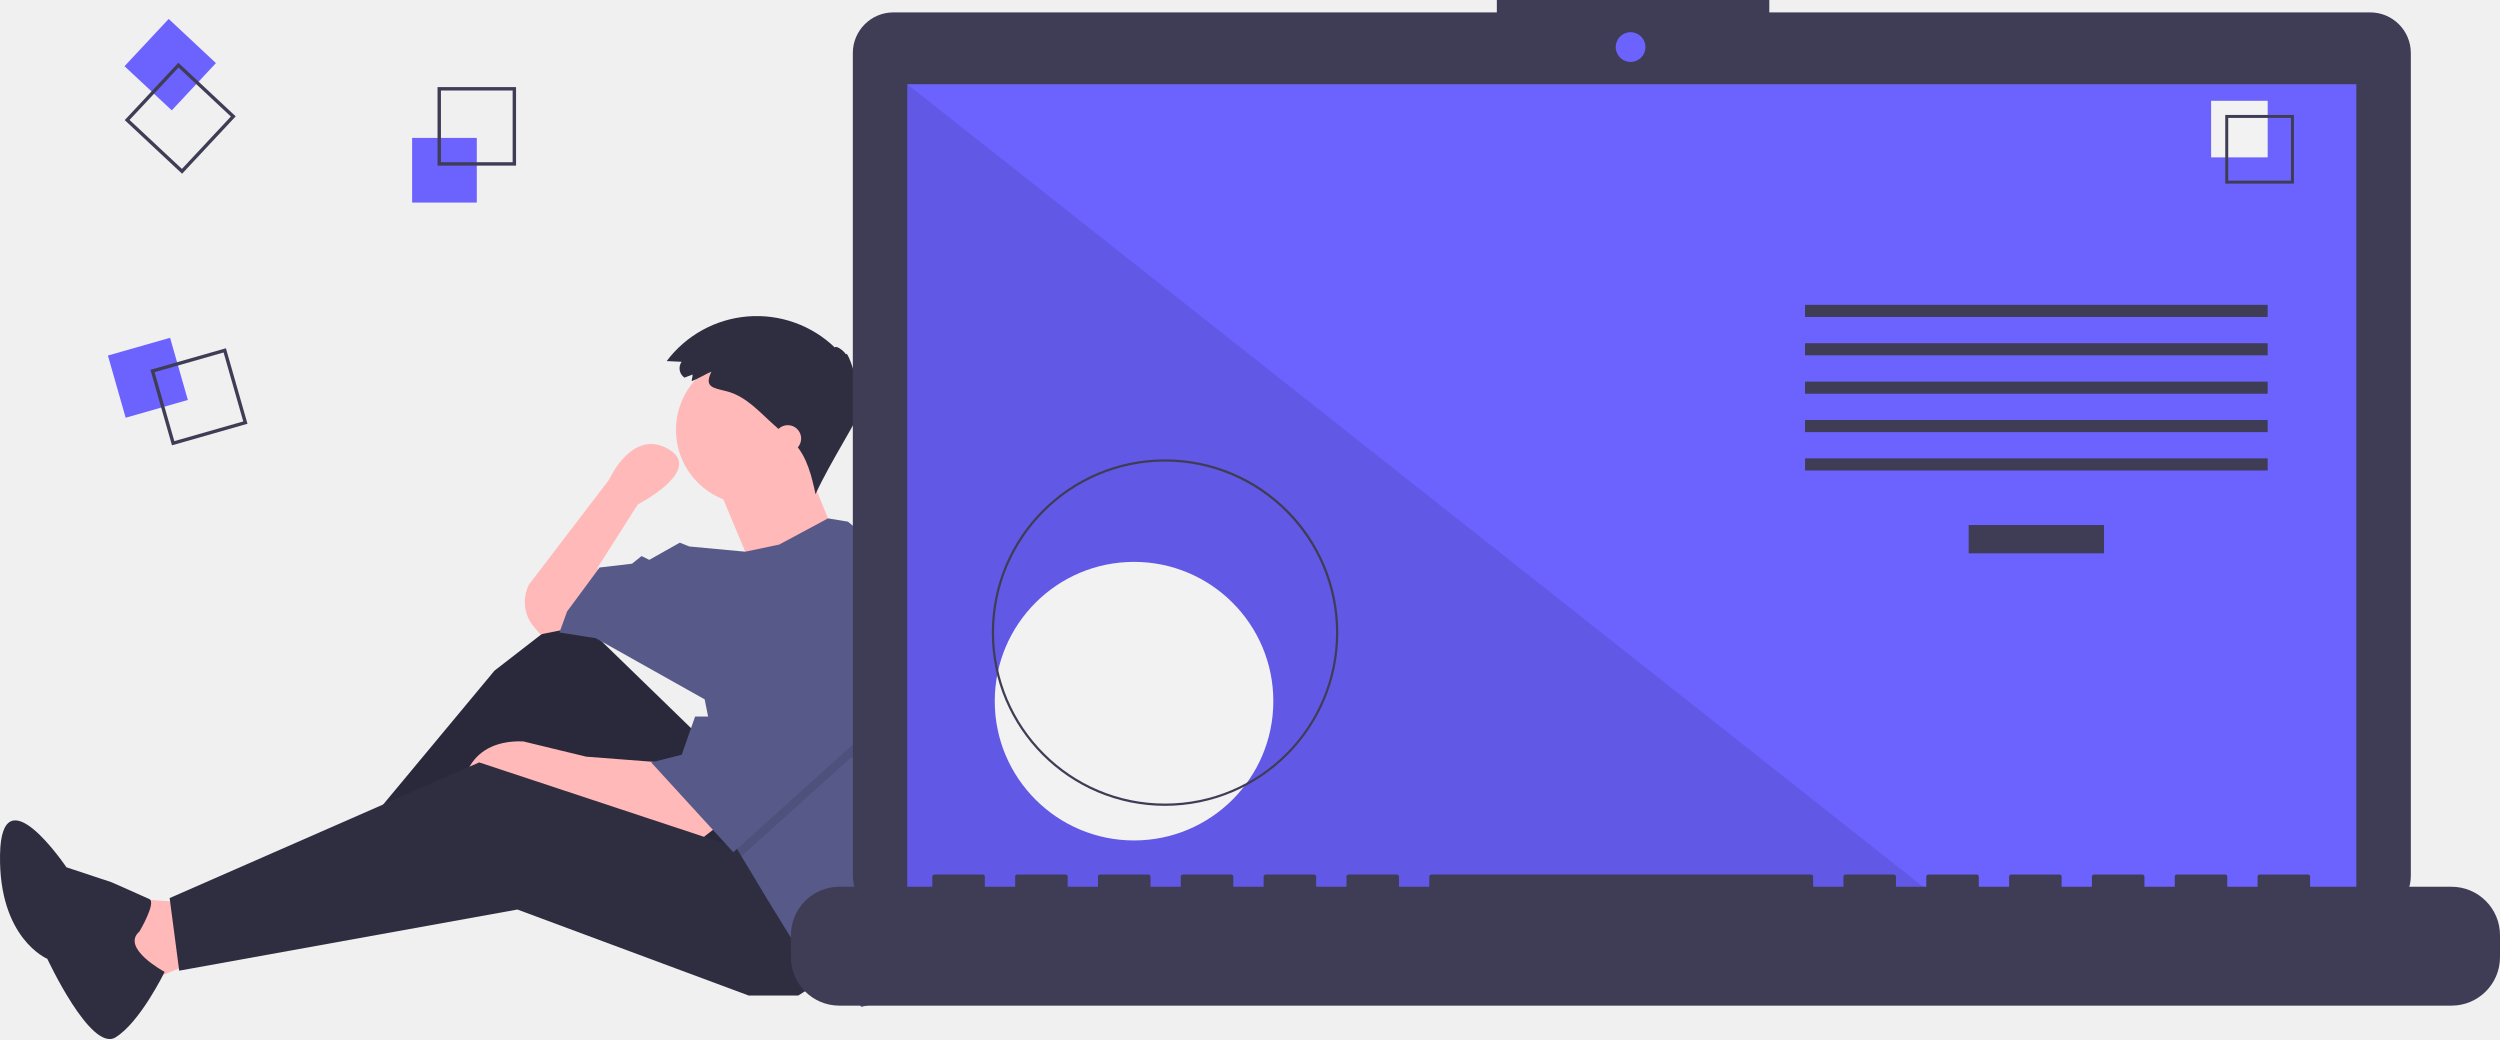
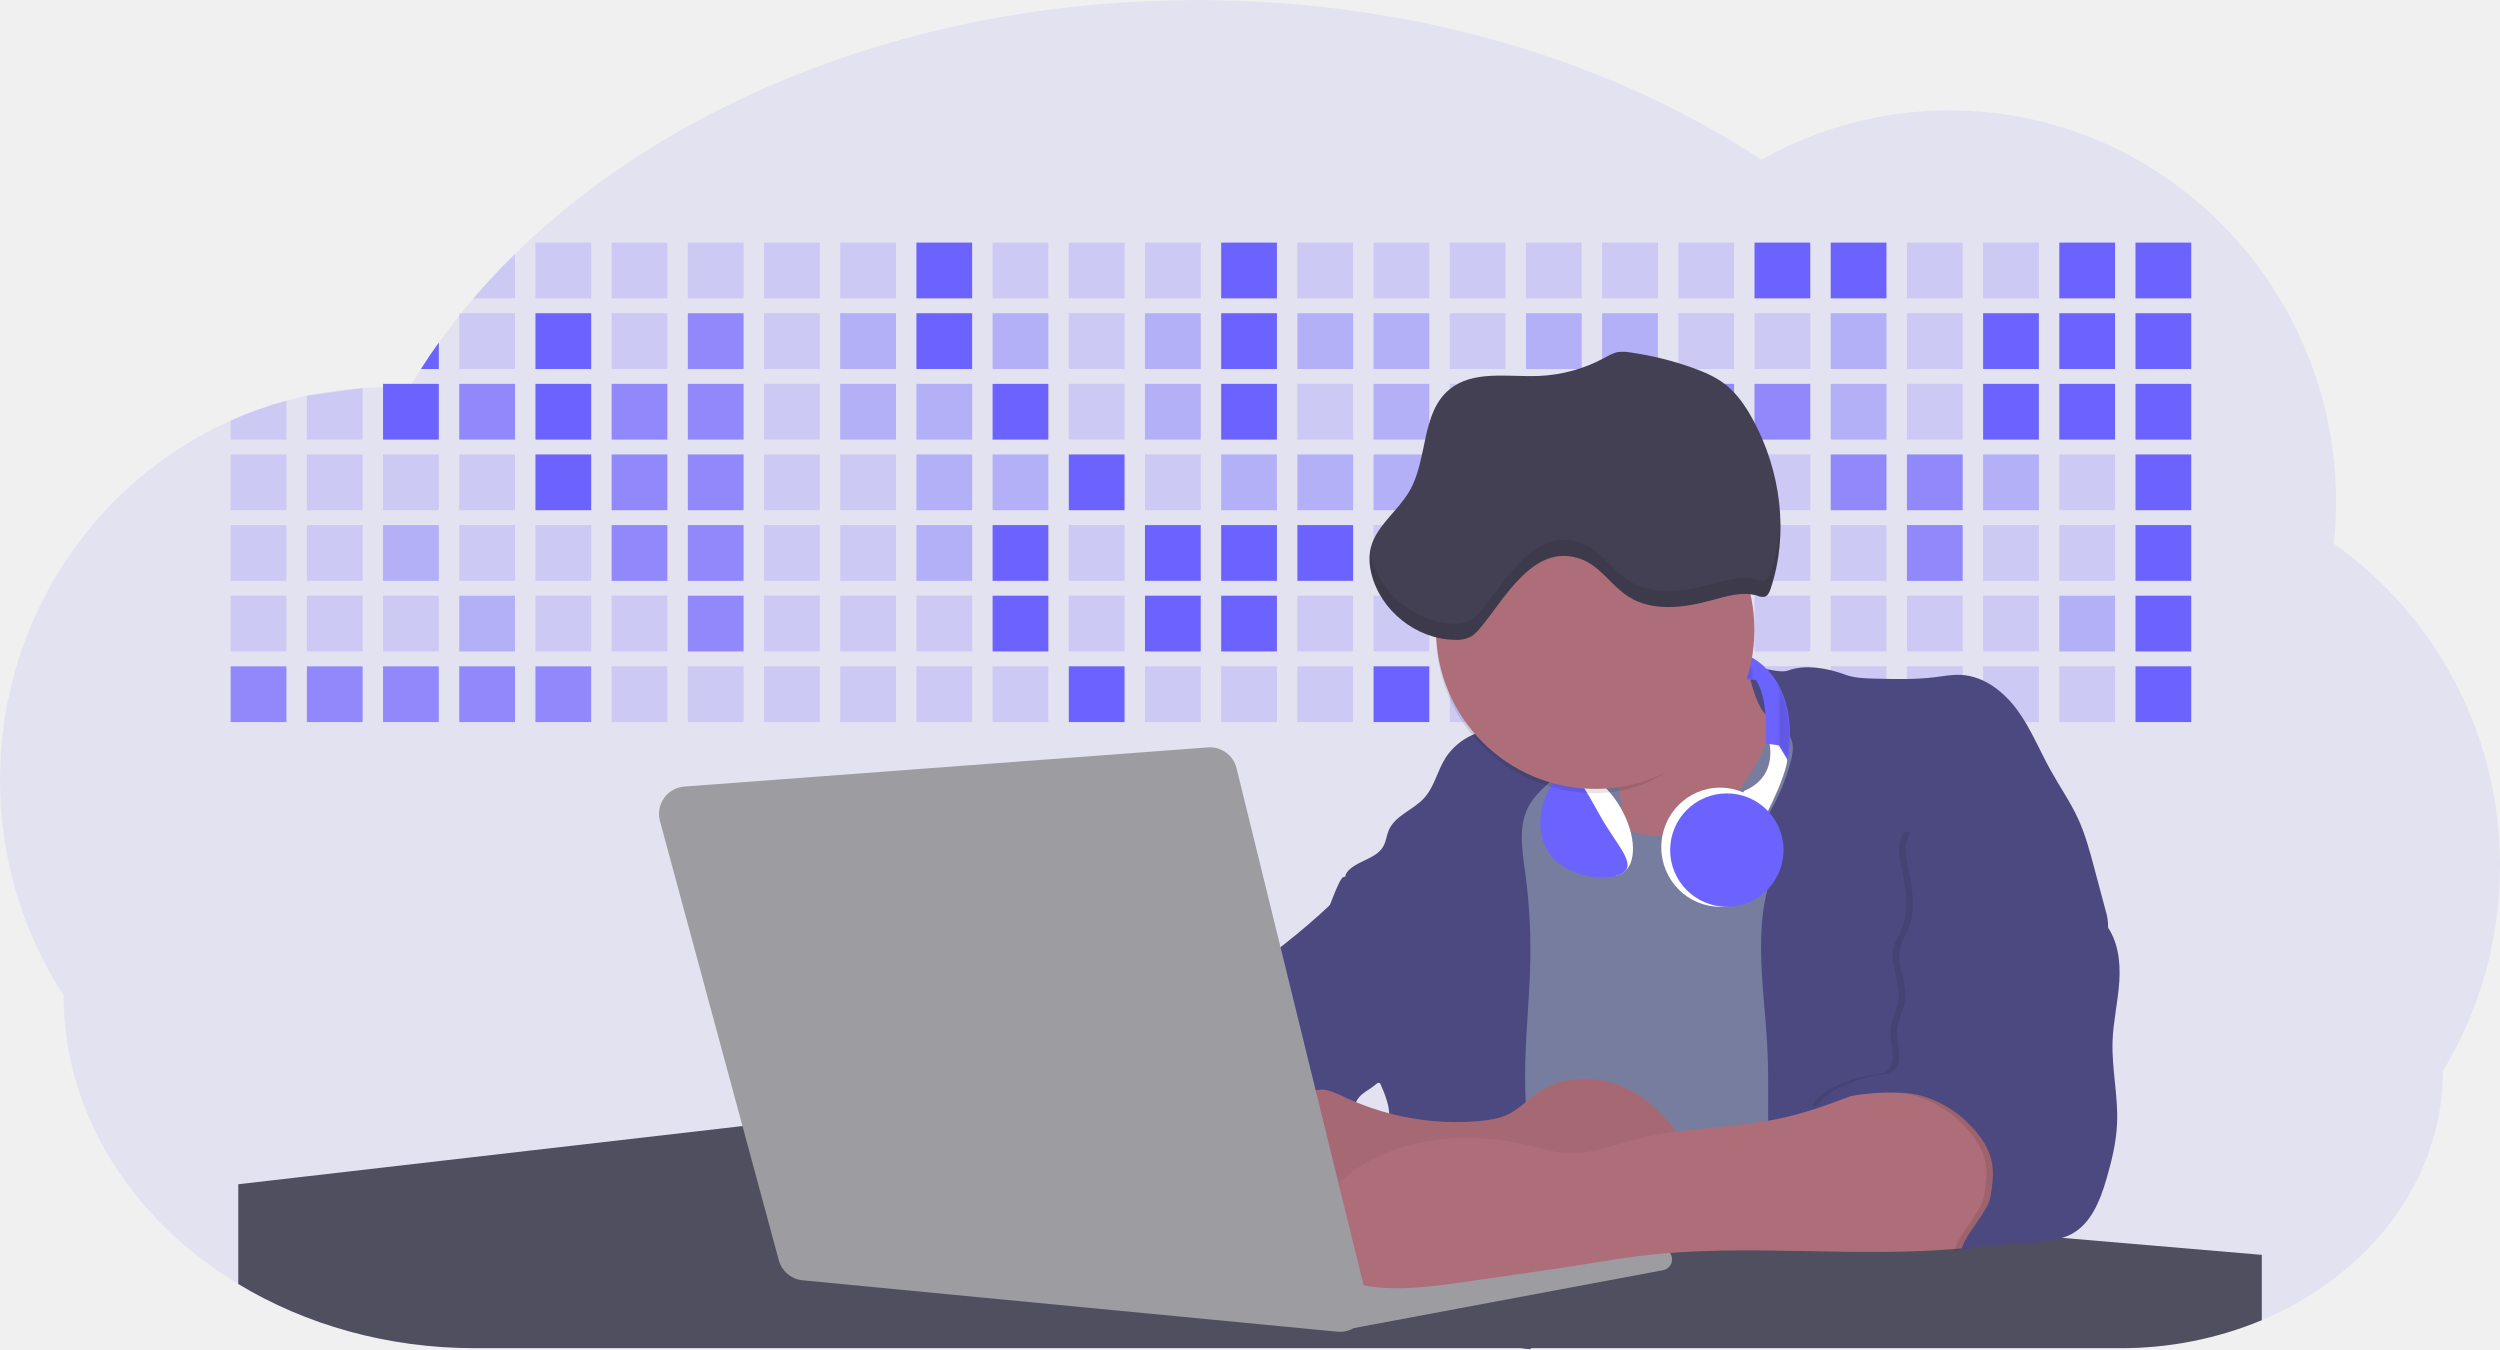
- <svg xmlns="http://www.w3.org/2000/svg" id="e189b3b9-b88e-4ad6-86fc-a3cf637fca9f" width="1082.439" height="449.881" data-name="Layer 1" viewBox="0 0 1082.439 449.881">
-   <polygon fill="#ffb9b9" points="77.591 390.495 52.772 388.84 61.045 426.069 89.173 414.487 77.591 390.495" />
-   <polygon fill="#2f2e41" points="305.1 321.001 247.189 264.744 214.096 290.391 148.739 368.985 156.185 380.567 235.606 326.792 289.381 397.113 340.674 371.467 305.1 321.001" />
-   <polygon points="305.1 321.001 247.189 264.744 214.096 290.391 148.739 368.985 156.185 380.567 235.606 326.792 289.381 397.113 340.674 371.467 305.1 321.001" opacity=".1" />
-   <path fill="#ffb9b9" d="M368.845,583.289l-7.446,5.791-60.393-20.683-14.064-5.791-28.128,5.791s0-23.165,26.474-22.337l27.301,6.618,32.265,2.482Z" transform="translate(-58.78049 -225.0594)" />
-   <polygon fill="#2f2e41" points="363.839 419.451 345.638 431.033 324.128 431.033 224.024 393.804 77.591 420.278 73.454 388.84 207.478 330.102 324.956 368.985 363.839 419.451" />
-   <path fill="#ffb9b9" d="M305.142,497.249l-12.41,2.482-2.704-3.155a16.717,16.717,0,0,1-2.26-18.355h0l34.747-45.502s9.928-22.337,25.646-13.237-13.237,23.992-13.237,23.992l-17.373,27.301,1.655,14.064Z" transform="translate(-58.78049 -225.0594)" />
-   <circle cx="324.956" cy="186.15" r="32.265" fill="#ffb9b9" />
-   <path fill="#ffb9b9" d="M369.258,434.788,384.15,470.362l35.574-14.892s-11.582-28.128-11.582-28.956S369.258,434.788,369.258,434.788Z" transform="translate(-58.78049 -225.0594)" />
-   <path fill="#575a89" d="M467.22,540.029a185.383,185.383,0,0,1-9.092,57.341l-2.416,7.429-11.582,52.948-12.41,3.309-9.1-11.582L404.419,636.237l-13.237-21.51-11.351-18.912-3.541-5.907-12.41-62.048L316.724,501.386l-15.719-2.482,3.309-9.1,14.064-19.028L332.443,469.121l4.137-3.309,3.309,1.655,13.237-7.446,4.137,1.655,24.19,2.25,14.693-3.078L417.275,449.506l8.654,1.415,29.783,24.819A185.22,185.22,0,0,1,467.22,540.029Z" transform="translate(-58.78049 -225.0594)" />
-   <path fill="#2f2e41" d="M119.171,628.365s7.41-12.559,4.28-14.025-16.422-7.311-16.422-7.311l-19.492-6.46s-28.126-41.801-28.743-5.45,20.479,45.089,20.479,45.089S98.088,680.7,108.747,674.243,130.07,645.867,130.07,645.867,110.85,635.535,119.171,628.365Z" transform="translate(-58.78049 -225.0594)" />
-   <polygon points="399.413 307.764 367.975 328.447 321.051 370.755 317.51 364.848 307.582 315.21 310.064 315.21 335.711 268.054 399.413 307.764" opacity=".1" />
-   <polygon fill="#575a89" points="335.711 263.09 310.064 310.246 300.964 310.246 295.173 326.792 281.936 330.102 317.51 368.985 367.975 323.483 399.413 302.8 335.711 263.09" />
-   <path fill="#2f2e41" d="M358.64,387.219l-3.496,1.345a4.88,4.88,0,0,1-1.248-6.86l-6.46-.302a48.782,48.782,0,0,1,72.825-5.87c.294-1.013,3.5.958,4.809,2.956.44-1.648,3.446,6.32,4.509,11.952.492-1.875,2.385,1.152.727,4.057,1.051-.154,1.525,2.535.712,4.032,1.149-.54.956,2.669-.291,4.813,1.64-.146-12.935,22.476-18.837,35.696-1.714-7.873-3.64-16.164-9.166-22.029-.939-.997-1.968-1.905-2.994-2.811l-5.554-4.902c-6.458-5.7-12.332-12.736-20.935-14.866-5.912-1.464-9.651-1.795-6.429-8.457-2.911,1.215-5.629,3.021-8.566,4.15C358.287,389.192,358.698,388.151,358.64,387.219Z" transform="translate(-58.78049 -225.0594)" />
-   <circle cx="341.088" cy="189.873" r="5.791" fill="#ffb9b9" />
-   <rect width="28" height="28" x="178.439" y="59.71" fill="#6c63ff" />
-   <path fill="#3f3d56" d="M282.22,296.77h-34v-34h34Zm-32.522-1.478h31.043V264.248H249.698Z" transform="translate(-58.78049 -225.0594)" />
-   <rect width="28" height="28" x="108.808" y="374.617" fill="#6c63ff" transform="translate(403.9876 -61.23638) rotate(74.06317)" />
-   <path fill="#3f3d56" d="M133.243,417.876l-9.336-32.693,32.693-9.336,9.336,32.693Zm-7.508-31.678,8.524,29.85,29.85-8.524-8.524-29.85Z" transform="translate(-58.78049 -225.0594)" />
-   <rect width="28" height="28" x="118.487" y="239.049" fill="#6c63ff" transform="translate(349.0467 103.9752) rotate(133.0628)" />
-   <path fill="#3f3d56" d="M112.781,277.063l23.215-24.841,24.841,23.215-23.215,24.841Zm23.286-22.751-21.196,22.681L137.551,298.189l21.196-22.681Z" transform="translate(-58.78049 -225.0594)" />
-   <path fill="#3f3d56" d="M1085.012,230.422H824.843v-5.362h-117.971v5.362H445.63a17.599,17.599,0,0,0-17.599,17.599V604.272A17.599,17.599,0,0,0,445.63,621.871H1085.012a17.599,17.599,0,0,0,17.599-17.599V248.02A17.599,17.599,0,0,0,1085.012,230.422Z" transform="translate(-58.78049 -225.0594)" />
-   <rect width="627.391" height="353.913" x="392.845" y="36.464" fill="#6c63ff" />
-   <circle cx="706.004" cy="20.377" r="6.435" fill="#6c63ff" />
-   <polygon points="840.813 390.377 392.845 390.377 392.845 36.464 840.813 390.377" opacity=".1" />
-   <circle cx="491.013" cy="303.587" r="60.307" fill="#f2f2f2" />
-   <path fill="#3f3d56" d="M563.218,573.972A75.016,75.016,0,1,1,638.234,498.957,75.101,75.101,0,0,1,563.218,573.972Zm0-149.051A74.035,74.035,0,1,0,637.253,498.957,74.119,74.119,0,0,0,563.218,424.921Z" transform="translate(-58.78049 -225.0594)" />
-   <rect width="58.605" height="12.246" x="852.392" y="227.332" fill="#3f3d56" />
-   <rect width="200.307" height="5.248" x="781.541" y="131.989" fill="#3f3d56" />
-   <rect width="200.307" height="5.248" x="781.541" y="148.608" fill="#3f3d56" />
-   <rect width="200.307" height="5.248" x="781.541" y="165.228" fill="#3f3d56" />
-   <rect width="200.307" height="5.248" x="781.541" y="181.847" fill="#3f3d56" />
-   <rect width="200.307" height="5.248" x="781.541" y="198.467" fill="#3f3d56" />
-   <rect width="24.492" height="24.492" x="957.356" y="43.644" fill="#f2f2f2" />
-   <path fill="#3f3d56" d="M1052,304.566h-29.74v-29.74h29.74Zm-28.447-1.293h27.154V276.119h-27.154Z" transform="translate(-58.78049 -225.0594)" />
-   <path fill="#3f3d56" d="M1120.227,609.001h-61.229v-4.412a.875.875,0,0,0-.875-.875h-20.993a.875.875,0,0,0-.875.875v4.412H1023.134v-4.412a.875.875,0,0,0-.875-.875h-20.993a.875.875,0,0,0-.875.875v4.412H987.272v-4.412a.875.875,0,0,0-.875-.875H965.404a.875.875,0,0,0-.875.875v4.412H951.409v-4.412a.875.875,0,0,0-.875-.875H929.541a.875.875,0,0,0-.875.875v4.412H915.546v-4.412a.875.875,0,0,0-.875-.875h-20.993a.875.875,0,0,0-.875.875v4.412H879.683v-4.412a.875.875,0,0,0-.875-.875H857.815a.875.875,0,0,0-.875.875v4.412H843.82v-4.412a.875.875,0,0,0-.875-.875H678.501a.875.875,0,0,0-.875.875v4.412H664.506v-4.412a.875.875,0,0,0-.875-.875H642.638a.875.875,0,0,0-.875.875v4.412H628.643v-4.412a.875.875,0,0,0-.875-.875H606.775a.875.875,0,0,0-.875.875v4.412H592.78v-4.412a.875.875,0,0,0-.875-.875H570.912a.875.875,0,0,0-.875.875v4.412H556.917v-4.412a.875.875,0,0,0-.875-.875H535.049a.875.875,0,0,0-.875.875v4.412H521.054v-4.412a.875.875,0,0,0-.875-.875H499.186a.875.875,0,0,0-.875.875v4.412H485.191v-4.412a.875.875,0,0,0-.875-.875h-20.993a.875.875,0,0,0-.875.875v4.412H422.212a20.993,20.993,0,0,0-20.993,20.993v9.492a20.993,20.993,0,0,0,20.993,20.993H1120.227a20.993,20.993,0,0,0,20.993-20.993v-9.492A20.993,20.993,0,0,0,1120.227,609.001Z" transform="translate(-58.78049 -225.0594)" />
+ <svg xmlns="http://www.w3.org/2000/svg" id="aa7bae02-e79e-4d6b-a496-aba15f39787c" width="1144" height="617.32" data-name="Layer 1" viewBox="0 0 1144 617.32">
+   <path fill="#6c63ff" d="M1172,537.57a181.92,181.92,0,0,1-6.85,49.6,180.06,180.06,0,0,1-19.27,44.28c0,50.1-33.82,93.4-82.91,114a167.3,167.3,0,0,1-64.73,12.8H245.17c-40.25,0-77.55-10.86-108.14-29.36A185.76,185.76,0,0,1,112.2,711c-34-29.22-55.08-69.6-55.08-114.2A180.5,180.5,0,0,1,28,498.08c0-73.36,43.39-136.44,105.55-164.29a174.52,174.52,0,0,1,25.51-9.12q4.63-1.26,9.36-2.26a175.39,175.39,0,0,1,25.51-3.5q4.65-.29,9.35-.33H205c3.46,0,6.89.12,10.3.32l1.12-1.9q2.06-3.44,4.22-6.81,3.9-6.14,8.18-12.1,4.48-6.29,9.35-12.38l.83-1q2.76-3.44,5.64-6.8,9-10.49,19-20.35c72.11-70.68,185.08-116.18,312.08-116.18,98.82,0,189.15,27.55,258.34,73.07A174.18,174.18,0,0,1,920,191.86c97.74,0,177,80.37,177,179.51a184.9,184.9,0,0,1-1,18.78A180,180,0,0,1,1172,537.57Z" opacity=".1" transform="translate(-28 -141.34)" />
+   <path fill="#6c63ff" d="M263.66,257.52v20.35h-19Q253.59,267.39,263.66,257.52Z" opacity=".2" transform="translate(-28 -141.34)" />
+   <rect width="25.51" height="25.51" x="245.02" y="111.02" fill="#6c63ff" opacity=".2" />
+   <rect width="25.51" height="25.51" x="279.88" y="111.02" fill="#6c63ff" opacity=".2" />
+   <rect width="25.51" height="25.51" x="314.75" y="111.02" fill="#6c63ff" opacity=".2" />
+   <rect width="25.51" height="25.51" x="349.61" y="111.02" fill="#6c63ff" opacity=".2" />
+   <rect width="25.51" height="25.51" x="384.48" y="111.02" fill="#6c63ff" opacity=".2" />
+   <rect width="25.51" height="25.51" x="419.35" y="111.02" fill="#6c63ff" />
+   <rect width="25.51" height="25.51" x="454.21" y="111.02" fill="#6c63ff" opacity=".2" />
+   <rect width="25.51" height="25.51" x="489.08" y="111.02" fill="#6c63ff" opacity=".2" />
+   <rect width="25.51" height="25.51" x="523.94" y="111.02" fill="#6c63ff" opacity=".2" />
+   <rect width="25.51" height="25.51" x="558.81" y="111.02" fill="#6c63ff" />
+   <rect width="25.51" height="25.51" x="593.68" y="111.02" fill="#6c63ff" opacity=".2" />
+   <rect width="25.51" height="25.51" x="628.54" y="111.02" fill="#6c63ff" opacity=".2" />
+   <rect width="25.51" height="25.51" x="663.41" y="111.02" fill="#6c63ff" opacity=".2" />
+   <rect width="25.51" height="25.51" x="698.28" y="111.02" fill="#6c63ff" opacity=".2" />
+   <rect width="25.51" height="25.51" x="733.14" y="111.02" fill="#6c63ff" opacity=".2" />
+   <rect width="25.51" height="25.51" x="768.01" y="111.02" fill="#6c63ff" opacity=".2" />
+   <rect width="25.51" height="25.51" x="802.87" y="111.02" fill="#6c63ff" />
+   <rect width="25.51" height="25.51" x="837.74" y="111.02" fill="#6c63ff" />
+   <rect width="25.51" height="25.51" x="872.61" y="111.02" fill="#6c63ff" opacity=".2" />
+   <rect width="25.51" height="25.51" x="907.47" y="111.02" fill="#6c63ff" opacity=".2" />
+   <rect width="25.51" height="25.51" x="942.34" y="111.02" fill="#6c63ff" />
+   <rect width="25.51" height="25.51" x="977.2" y="111.02" fill="#6c63ff" />
+   <path fill="#6c63ff" d="M228.8,298.08v12.1h-8.18Q224.52,304,228.8,298.08Z" transform="translate(-28 -141.34)" />
+   <rect width="25.51" height="25.51" x="210.15" y="143.33" fill="#6c63ff" opacity=".2" />
+   <rect width="25.51" height="25.51" x="245.02" y="143.33" fill="#6c63ff" />
+   <rect width="25.51" height="25.51" x="279.88" y="143.33" fill="#6c63ff" opacity=".2" />
+   <rect width="25.51" height="25.51" x="314.75" y="143.33" fill="#6c63ff" opacity=".7" />
+   <rect width="25.51" height="25.51" x="349.61" y="143.33" fill="#6c63ff" opacity=".2" />
+   <rect width="25.51" height="25.51" x="384.48" y="143.33" fill="#6c63ff" opacity=".4" />
+   <rect width="25.51" height="25.51" x="419.35" y="143.33" fill="#6c63ff" />
+   <rect width="25.51" height="25.51" x="454.21" y="143.33" fill="#6c63ff" opacity=".4" />
+   <rect width="25.51" height="25.51" x="489.08" y="143.33" fill="#6c63ff" opacity=".2" />
+   <rect width="25.51" height="25.51" x="523.94" y="143.33" fill="#6c63ff" opacity=".4" />
+   <rect width="25.51" height="25.51" x="558.81" y="143.33" fill="#6c63ff" />
+   <rect width="25.51" height="25.51" x="593.68" y="143.33" fill="#6c63ff" opacity=".4" />
+   <rect width="25.51" height="25.51" x="628.54" y="143.33" fill="#6c63ff" opacity=".4" />
+   <rect width="25.51" height="25.51" x="663.41" y="143.33" fill="#6c63ff" opacity=".2" />
+   <rect width="25.51" height="25.51" x="698.28" y="143.33" fill="#6c63ff" opacity=".4" />
+   <rect width="25.51" height="25.51" x="733.14" y="143.33" fill="#6c63ff" opacity=".4" />
+   <rect width="25.51" height="25.51" x="768.01" y="143.33" fill="#6c63ff" opacity=".2" />
+   <rect width="25.51" height="25.51" x="802.87" y="143.33" fill="#6c63ff" opacity=".2" />
+   <rect width="25.51" height="25.51" x="837.74" y="143.33" fill="#6c63ff" opacity=".4" />
+   <rect width="25.51" height="25.51" x="872.61" y="143.33" fill="#6c63ff" opacity=".2" />
+   <rect width="25.51" height="25.51" x="907.47" y="143.33" fill="#6c63ff" />
+   <rect width="25.51" height="25.51" x="942.34" y="143.33" fill="#6c63ff" />
+   <rect width="25.51" height="25.51" x="977.2" y="143.33" fill="#6c63ff" />
+   <path fill="#6c63ff" d="M159.06,324.67V342.5H133.55v-8.71A174.52,174.52,0,0,1,159.06,324.67Z" opacity=".2" transform="translate(-28 -141.34)" />
+   <polygon fill="#6c63ff" points="165.93 177.57 165.93 201.16 140.42 201.16 140.42 181.07 165.93 177.57" opacity=".2" />
+   <rect width="25.51" height="25.51" x="175.28" y="175.65" fill="#6c63ff" />
+   <rect width="25.51" height="25.51" x="210.15" y="175.65" fill="#6c63ff" opacity=".7" />
+   <rect width="25.51" height="25.51" x="245.02" y="175.65" fill="#6c63ff" />
+   <rect width="25.51" height="25.51" x="279.88" y="175.65" fill="#6c63ff" opacity=".7" />
+   <rect width="25.51" height="25.51" x="314.75" y="175.65" fill="#6c63ff" opacity=".7" />
+   <rect width="25.51" height="25.51" x="349.61" y="175.65" fill="#6c63ff" opacity=".2" />
+   <rect width="25.51" height="25.51" x="384.48" y="175.65" fill="#6c63ff" opacity=".4" />
+   <rect width="25.51" height="25.51" x="419.35" y="175.65" fill="#6c63ff" opacity=".4" />
+   <rect width="25.51" height="25.51" x="454.21" y="175.65" fill="#6c63ff" />
+   <rect width="25.51" height="25.51" x="489.08" y="175.65" fill="#6c63ff" opacity=".2" />
+   <rect width="25.51" height="25.51" x="523.94" y="175.65" fill="#6c63ff" opacity=".4" />
+   <rect width="25.51" height="25.51" x="558.81" y="175.65" fill="#6c63ff" />
+   <rect width="25.51" height="25.51" x="593.68" y="175.65" fill="#6c63ff" opacity=".2" />
+   <rect width="25.51" height="25.51" x="628.54" y="175.65" fill="#6c63ff" opacity=".4" />
+   <rect width="25.51" height="25.51" x="663.41" y="175.65" fill="#6c63ff" opacity=".2" />
+   <rect width="25.51" height="25.51" x="698.28" y="175.65" fill="#6c63ff" />
+   <rect width="25.51" height="25.51" x="733.14" y="175.65" fill="#6c63ff" opacity=".2" />
+   <rect width="25.51" height="25.51" x="768.01" y="175.65" fill="#6c63ff" opacity=".7" />
+   <rect width="25.51" height="25.51" x="802.87" y="175.65" fill="#6c63ff" opacity=".7" />
+   <rect width="25.51" height="25.51" x="837.74" y="175.65" fill="#6c63ff" opacity=".4" />
+   <rect width="25.51" height="25.51" x="872.61" y="175.65" fill="#6c63ff" opacity=".2" />
+   <rect width="25.51" height="25.51" x="907.47" y="175.65" fill="#6c63ff" />
+   <rect width="25.51" height="25.51" x="942.34" y="175.65" fill="#6c63ff" />
+   <rect width="25.51" height="25.51" x="977.2" y="175.65" fill="#6c63ff" />
+   <rect width="25.51" height="25.51" x="105.55" y="207.96" fill="#6c63ff" opacity=".2" />
+   <rect width="25.51" height="25.51" x="140.42" y="207.96" fill="#6c63ff" opacity=".2" />
+   <rect width="25.51" height="25.51" x="175.28" y="207.96" fill="#6c63ff" opacity=".2" />
+   <rect width="25.51" height="25.51" x="210.15" y="207.96" fill="#6c63ff" opacity=".2" />
+   <rect width="25.51" height="25.51" x="245.02" y="207.96" fill="#6c63ff" />
+   <rect width="25.51" height="25.51" x="279.88" y="207.96" fill="#6c63ff" opacity=".7" />
+   <rect width="25.51" height="25.51" x="314.75" y="207.96" fill="#6c63ff" opacity=".7" />
+   <rect width="25.51" height="25.51" x="349.61" y="207.96" fill="#6c63ff" opacity=".2" />
+   <rect width="25.51" height="25.51" x="384.48" y="207.96" fill="#6c63ff" opacity=".2" />
+   <rect width="25.51" height="25.51" x="419.35" y="207.96" fill="#6c63ff" opacity=".4" />
+   <rect width="25.51" height="25.51" x="454.21" y="207.96" fill="#6c63ff" opacity=".4" />
+   <rect width="25.51" height="25.51" x="489.08" y="207.96" fill="#6c63ff" />
+   <rect width="25.51" height="25.51" x="523.94" y="207.96" fill="#6c63ff" opacity=".2" />
+   <rect width="25.51" height="25.51" x="558.81" y="207.96" fill="#6c63ff" opacity=".4" />
+   <rect width="25.51" height="25.51" x="593.68" y="207.96" fill="#6c63ff" opacity=".4" />
+   <rect width="25.51" height="25.51" x="628.54" y="207.96" fill="#6c63ff" opacity=".4" />
+   <rect width="25.51" height="25.51" x="663.41" y="207.96" fill="#6c63ff" opacity=".4" />
+   <rect width="25.51" height="25.51" x="698.28" y="207.96" fill="#6c63ff" opacity=".2" />
+   <rect width="25.51" height="25.51" x="733.14" y="207.96" fill="#6c63ff" opacity=".2" />
+   <rect width="25.51" height="25.51" x="768.01" y="207.96" fill="#6c63ff" opacity=".2" />
+   <rect width="25.51" height="25.51" x="802.87" y="207.96" fill="#6c63ff" opacity=".2" />
+   <rect width="25.51" height="25.51" x="837.74" y="207.96" fill="#6c63ff" opacity=".7" />
+   <rect width="25.51" height="25.51" x="872.61" y="207.96" fill="#6c63ff" opacity=".7" />
+   <rect width="25.51" height="25.51" x="907.47" y="207.96" fill="#6c63ff" opacity=".4" />
+   <rect width="25.51" height="25.51" x="942.34" y="207.96" fill="#6c63ff" opacity=".2" />
+   <rect width="25.51" height="25.51" x="977.2" y="207.96" fill="#6c63ff" />
+   <rect width="25.51" height="25.51" x="105.55" y="240.28" fill="#6c63ff" opacity=".2" />
+   <rect width="25.51" height="25.51" x="140.42" y="240.28" fill="#6c63ff" opacity=".2" />
+   <rect width="25.51" height="25.51" x="175.28" y="240.28" fill="#6c63ff" opacity=".4" />
+   <rect width="25.51" height="25.51" x="210.15" y="240.28" fill="#6c63ff" opacity=".2" />
+   <rect width="25.51" height="25.51" x="245.02" y="240.28" fill="#6c63ff" opacity=".2" />
+   <rect width="25.51" height="25.51" x="279.88" y="240.28" fill="#6c63ff" opacity=".7" />
+   <rect width="25.51" height="25.51" x="314.75" y="240.28" fill="#6c63ff" opacity=".7" />
+   <rect width="25.51" height="25.51" x="349.61" y="240.28" fill="#6c63ff" opacity=".2" />
+   <rect width="25.51" height="25.51" x="384.48" y="240.28" fill="#6c63ff" opacity=".2" />
+   <rect width="25.51" height="25.51" x="419.35" y="240.28" fill="#6c63ff" opacity=".4" />
+   <rect width="25.51" height="25.51" x="454.21" y="240.28" fill="#6c63ff" />
+   <rect width="25.51" height="25.51" x="489.08" y="240.28" fill="#6c63ff" opacity=".2" />
+   <rect width="25.51" height="25.51" x="523.94" y="240.28" fill="#6c63ff" />
+   <rect width="25.51" height="25.51" x="558.81" y="240.28" fill="#6c63ff" />
+   <rect width="25.51" height="25.51" x="593.68" y="240.28" fill="#6c63ff" />
+   <rect width="25.51" height="25.51" x="628.54" y="240.28" fill="#6c63ff" opacity=".2" />
+   <rect width="25.51" height="25.51" x="663.41" y="240.28" fill="#6c63ff" />
+   <rect width="25.51" height="25.51" x="698.28" y="240.28" fill="#6c63ff" opacity=".2" />
+   <rect width="25.51" height="25.51" x="733.14" y="240.28" fill="#6c63ff" opacity=".2" />
+   <rect width="25.51" height="25.51" x="768.01" y="240.28" fill="#6c63ff" opacity=".2" />
+   <rect width="25.51" height="25.51" x="802.87" y="240.28" fill="#6c63ff" opacity=".2" />
+   <rect width="25.51" height="25.51" x="837.74" y="240.28" fill="#6c63ff" opacity=".2" />
+   <rect width="25.51" height="25.51" x="872.61" y="240.28" fill="#6c63ff" opacity=".7" />
+   <rect width="25.51" height="25.51" x="907.47" y="240.28" fill="#6c63ff" opacity=".2" />
+   <rect width="25.51" height="25.51" x="942.34" y="240.28" fill="#6c63ff" opacity=".2" />
+   <rect width="25.51" height="25.51" x="977.2" y="240.28" fill="#6c63ff" />
+   <rect width="25.51" height="25.51" x="105.55" y="272.59" fill="#6c63ff" opacity=".2" />
+   <rect width="25.51" height="25.51" x="140.42" y="272.59" fill="#6c63ff" opacity=".2" />
+   <rect width="25.51" height="25.51" x="175.28" y="272.59" fill="#6c63ff" opacity=".2" />
+   <rect width="25.51" height="25.51" x="210.15" y="272.59" fill="#6c63ff" opacity=".4" />
+   <rect width="25.51" height="25.51" x="245.02" y="272.59" fill="#6c63ff" opacity=".2" />
+   <rect width="25.51" height="25.51" x="279.88" y="272.59" fill="#6c63ff" opacity=".2" />
+   <rect width="25.51" height="25.51" x="314.75" y="272.59" fill="#6c63ff" opacity=".7" />
+   <rect width="25.51" height="25.51" x="349.61" y="272.59" fill="#6c63ff" opacity=".2" />
+   <rect width="25.51" height="25.51" x="384.48" y="272.59" fill="#6c63ff" opacity=".2" />
+   <rect width="25.51" height="25.51" x="419.35" y="272.59" fill="#6c63ff" opacity=".2" />
+   <rect width="25.51" height="25.51" x="454.21" y="272.59" fill="#6c63ff" />
+   <rect width="25.51" height="25.51" x="489.08" y="272.59" fill="#6c63ff" opacity=".2" />
+   <rect width="25.51" height="25.51" x="523.94" y="272.59" fill="#6c63ff" />
+   <rect width="25.51" height="25.51" x="558.81" y="272.59" fill="#6c63ff" />
+   <rect width="25.51" height="25.51" x="593.68" y="272.59" fill="#6c63ff" opacity=".2" />
+   <rect width="25.51" height="25.51" x="628.54" y="272.59" fill="#6c63ff" opacity=".2" />
+   <rect width="25.51" height="25.51" x="663.41" y="272.59" fill="#6c63ff" opacity=".2" />
+   <rect width="25.51" height="25.51" x="698.28" y="272.59" fill="#6c63ff" opacity=".2" />
+   <rect width="25.51" height="25.51" x="733.14" y="272.59" fill="#6c63ff" opacity=".2" />
+   <rect width="25.51" height="25.51" x="768.01" y="272.59" fill="#6c63ff" opacity=".2" />
+   <rect width="25.51" height="25.51" x="802.87" y="272.59" fill="#6c63ff" opacity=".2" />
+   <rect width="25.51" height="25.51" x="837.74" y="272.59" fill="#6c63ff" opacity=".2" />
+   <rect width="25.51" height="25.51" x="872.61" y="272.59" fill="#6c63ff" opacity=".2" />
+   <rect width="25.51" height="25.51" x="907.47" y="272.59" fill="#6c63ff" opacity=".2" />
+   <rect width="25.51" height="25.51" x="942.34" y="272.59" fill="#6c63ff" opacity=".4" />
+   <rect width="25.51" height="25.51" x="977.2" y="272.59" fill="#6c63ff" />
+   <rect width="25.51" height="25.51" x="105.55" y="304.91" fill="#6c63ff" opacity=".7" />
+   <rect width="25.51" height="25.51" x="140.42" y="304.91" fill="#6c63ff" opacity=".7" />
+   <rect width="25.51" height="25.51" x="175.28" y="304.91" fill="#6c63ff" opacity=".7" />
+   <rect width="25.51" height="25.51" x="210.15" y="304.91" fill="#6c63ff" opacity=".7" />
+   <rect width="25.51" height="25.51" x="245.02" y="304.91" fill="#6c63ff" opacity=".7" />
+   <rect width="25.51" height="25.51" x="279.88" y="304.91" fill="#6c63ff" opacity=".2" />
+   <rect width="25.51" height="25.51" x="314.75" y="304.91" fill="#6c63ff" opacity=".2" />
+   <rect width="25.51" height="25.51" x="349.61" y="304.91" fill="#6c63ff" opacity=".2" />
+   <rect width="25.51" height="25.51" x="384.48" y="304.91" fill="#6c63ff" opacity=".2" />
+   <rect width="25.51" height="25.51" x="419.35" y="304.91" fill="#6c63ff" opacity=".2" />
+   <rect width="25.51" height="25.51" x="454.21" y="304.91" fill="#6c63ff" opacity=".2" />
+   <rect width="25.51" height="25.51" x="489.08" y="304.91" fill="#6c63ff" />
+   <rect width="25.51" height="25.51" x="523.94" y="304.91" fill="#6c63ff" opacity=".2" />
+   <rect width="25.51" height="25.51" x="558.81" y="304.91" fill="#6c63ff" opacity=".2" />
+   <rect width="25.51" height="25.51" x="593.68" y="304.91" fill="#6c63ff" opacity=".2" />
+   <rect width="25.51" height="25.51" x="628.54" y="304.91" fill="#6c63ff" />
+   <rect width="25.51" height="25.51" x="663.41" y="304.91" fill="#6c63ff" opacity=".2" />
+   <rect width="25.51" height="25.51" x="698.28" y="304.91" fill="#6c63ff" opacity=".2" />
+   <rect width="25.51" height="25.51" x="733.14" y="304.91" fill="#6c63ff" opacity=".2" />
+   <rect width="25.51" height="25.51" x="768.01" y="304.91" fill="#6c63ff" opacity=".2" />
+   <rect width="25.51" height="25.51" x="802.87" y="304.91" fill="#6c63ff" opacity=".2" />
+   <rect width="25.51" height="25.51" x="837.74" y="304.91" fill="#6c63ff" opacity=".2" />
+   <rect width="25.51" height="25.51" x="872.61" y="304.91" fill="#6c63ff" opacity=".2" />
+   <rect width="25.51" height="25.51" x="907.47" y="304.91" fill="#6c63ff" opacity=".2" />
+   <rect width="25.51" height="25.51" x="942.34" y="304.91" fill="#6c63ff" opacity=".2" />
+   <rect width="25.51" height="25.51" x="977.2" y="304.91" fill="#6c63ff" />
+   <circle cx="734.52" cy="363.89" r="34.87" fill="#767d9f" />
+   <path fill="#ae6e79" d="M760.71,460.87q5.22,22.78,8.86,45.9c.73,4.58,1.38,9.41-.28,13.74-1.39,3.61-4.22,6.43-6.44,9.59s-3.9,7.21-2.55,10.83,5.29,5.6,9.05,6.62c10.76,2.9,22.23.79,32.94-2.35a53.29,53.29,0,0,0,13.81-5.72c4.54-2.88,8.26-6.88,11.68-11,15.61-18.93,25.83-41.65,35.45-64.23a39.12,39.12,0,0,1-33.11-13.34c-3.94-4.63-6.83-11.08-4.61-16.74-6.51,3.57-14.24,3.81-21.25,6.25a75.49,75.49,0,0,0-12.5,6.15q-7.18,4.15-14.28,8.46C772.07,458.29,767,461.19,760.71,460.87Z" transform="translate(-28 -141.34)" />
+   <path fill="#767d9f" d="M833.64,487.05c-6.11,11.89-14.06,23.32-25.41,30.4s-26.63,9-38,2c-5.6-3.42-9.84-8.62-14.73-13s-11-8.13-17.57-7.56c-7.24.63-12.91,6.28-17.76,11.69-7.36,8.22-14.47,16.79-19.68,26.52-10,18.7-12.37,40.56-11.93,61.76s3.51,42.29,3.58,63.49c.1,26.08-4.32,51.95-8.79,77.64,41.1-5.06,82.25,6,123.44,10.19,26.36,2.71,52.92,2.65,79.42,2.58,4.66,0,9.62-.12,13.5-2.7a18.2,18.2,0,0,0,5.59-6.64c3.66-6.75,5.13-14.45,6.15-22.06,2.59-19.22,2.67-38.68,2.74-58.08.18-47,.35-94.17-5.62-140.8-1.47-11.47-3.35-23-7.75-33.73s-11.58-20.6-21.62-26.35c-6.45-3.7-21.4-10.14-29-6.41C841.67,460.15,837.73,479.09,833.64,487.05Z" transform="translate(-28 -141.34)" />
+   <path fill="#4c4981" d="M836.68,619.77c-1.55-29-7.86-59.95,5.57-85.69,3.3-6.32-8.54-14.21-4.88-20.33a92.08,92.08,0,0,0,10.06-23.93c.76-2.89,1.37-5.95.65-8.85-1.33-5.29-6.56-8.44-11-11.66-4.9-3.56-7.42-14.41-9-20.28s12.57,1.2,18.26-.89c7.9-2.89,17.94-1.07,25.82,1.86,4.4,1.62,9.18,1.76,13.87,1.88,9.11.24,18.25.47,27.29-.65,4.06-.51,8.13-1.28,12.21-1.05,10.41.59,19.46,7.71,25.62,16.13s10.08,18.23,15.13,27.35c4.21,7.6,9.23,14.78,12.82,22.69,3.18,7,5.19,14.52,7.18,22l5.13,19.19a25.58,25.58,0,0,1,1.26,8.51c-.26,3.07-1.62,5.93-3,8.66A164.12,164.12,0,0,1,971,603.2c-10.79,13.23-23.89,25.16-30.3,41-2.5,6.17-3.89,12.73-5.16,19.27a707.94,707.94,0,0,0-10.9,79.15,174.2,174.2,0,0,0-36.52-12.21,177.61,177.61,0,0,0-19-3c-5.59-.58-12.8.52-18.12-1-8.9-2.53-9.88-17.58-11.23-25.46-2.16-12.55-2.59-25.32-2.67-38C837,648.53,837.45,634.14,836.68,619.77Z" transform="translate(-28 -141.34)" />
+   <path fill="#4c4981" d="M641.23,565.54c4.21,24,8.85,48.07,18,70.62-.23.22-.46.42-.69.62-.81.69-1.65,1.34-2.53,2-2.05,1.44-4.3,2.66-6,4.54a8,8,0,0,0-1.5,2.45,5.48,5.48,0,0,0,0,4.47c-4.77,2.11-10.31,1.46-15.66,1.26-4.61-.17-9.08,0-12.78,2.53-5.14,3.54-6.69,10.34-7.52,16.52q-.46,3.38-.79,6.77-.32,3.15-.52,6.32a188.61,188.61,0,0,0-.19,21q.08,1.92.21,3.84c-16.34-.39-31.23-8.91-45.32-17.19-3.22-1.89-6.54-3.88-8.63-7A15.8,15.8,0,0,1,555,674c0-.51.09-1,.16-1.52a41.58,41.58,0,0,1,2.29-8.68,107.2,107.2,0,0,1,19.19-32.65c3.58-4.18,7.61-8.27,9.28-13.52.73-2.29,1-4.72,1.74-7,3.32-9.88,15.3-14.55,19.4-24.14,1-2.29,1.46-4.8,2.7-7a17.63,17.63,0,0,1,4.25-4.75c.73-.61,1.49-1.2,2.24-1.79q10.54-8.26,20.31-17.45,1.82-1.71,3.6-3.46A59.48,59.48,0,0,0,641.23,565.54Z" transform="translate(-28 -141.34)" />
+   <path fill="#4c4981" d="M742,494.56c-1.44,1.52-3,2.95-4.53,4.37l-.41.37-1.62,1.5a39,39,0,0,0-7.55,8.79l-.17.28c-5.1,9.13-3.21,20.37-1.79,30.74a261.55,261.55,0,0,1,2.37,39c-.26,18-2.38,35.88-2.42,53.86,0,4.08.09,8.15.27,12.23.29,6.63.79,13.25,1.39,19.87.65,7.26,1.43,14.51,2.16,21.76.58,5.61,1.13,11.21,1.59,16.81.23,2.9.45,5.79.63,8.69.21,3.4.38,6.81.48,10.21h0c.07,2.16.11,4.31.11,6.47,0,1.23,0,2.45,0,3.67q0,3.51-.19,7-.2,4.49-.61,9c-.31,3.27-.86,6.84-3.16,9.14-.14.14-.29.27-.44.4l-3.24-.4a332.72,332.72,0,0,0-67.3-1.2c.49-3.38.94-6.75,1.38-10.14.2-1.6.4-3.21.59-4.82q.33-2.76.63-5.52c.23-2,.44-4,.64-6q.78-7.73,1.37-15.47.87-11.29,1.32-22.62.22-5.41.34-10.83.17-6.72.16-13.45,0-6.54-.11-13.1c0-1.44-.06-2.88-.18-4.31a27.35,27.35,0,0,0-.53-3.83,49.87,49.87,0,0,0-3-8.48c-.22-.52-.43-1-.64-1.55-.12-.27-.23-.55-.34-.82,5.76-5.13,9.86-12,13.8-18.76,6.39-10.89,12.93-22.26,14-34.84s-5.18-26.71-17.2-30.55c-3.27-1-6.73-1.28-10.1-1.87-3.18-.56-9.81-1.83-13.49-4.11q-3,3.08-6,6.05a22.15,22.15,0,0,1,2.17-8.71l1.42.07a2.71,2.71,0,0,1-.16-1c0-1.07.74-2.28,2.32-3.62,4.71-4,12.12-4.89,15.09-10.3,1.24-2.25,1.45-4.93,2.45-7.29,2.87-6.73,11.11-9.21,16.07-14.59s6.2-13,10.21-19a28.62,28.62,0,0,1,12-10c.4-.19.81-.38,1.22-.55,8.3-3.55,18.16-4.36,26.76-4.34,3.34,0,12,.1,16.24,1.79a5.32,5.32,0,0,1,1.85,1.13C752.37,480.61,745.34,491,742,494.56Z" transform="translate(-28 -141.34)" />
+   <path fill="#4c4981" d="M642.72,542.69a60.88,60.88,0,0,1,46.74,4.87c7.2,4,13.66,9.58,17.62,16.78,5.95,10.8,5.69,23.82,5.27,36.15-.21,6.17-.48,12.56-3.2,18.1C706,625,700.06,629.4,694,633a42.24,42.24,0,0,1-12.32,5.33c-6.72,1.46-13.7.22-20.47-1-7.36-1.36-15.26-3-20.37-8.48-3-3.18-4.64-7.31-6.26-11.35q-3.49-8.75-7-17.48c-4.05-10.11-5.42-18.52-.07-28.37,2.43-4.49,5.4-8.69,7.8-13.21C636.51,556.14,640.81,543.28,642.72,542.69Z" transform="translate(-28 -141.34)" />
+   <path fill="#504f60" d="M1063,715.56v29.9a167.3,167.3,0,0,1-64.73,12.8H728.58c-.14.14-.29.27-.44.4l-3.24-.4H245.17c-40.25,0-77.55-10.86-108.14-29.36V683.25l230.72-26.63.18,0L502.29,668l34.77,3,18.06,1.53,37.38,3.17,19.23,1.63,28,2.38,3.94.33,20.18,1.71L691.23,684l38.5,3.26,64.18,5.45,45.15,3.83,74.14,6.29,14.1,1.19,1.52.13,1.32.11,18.62,1.58,20.44,1.74,2.37.2Z" transform="translate(-28 -141.34)" />
+   <polygon fill="#9c9ca1" points="764 573.12 474.86 523.77 463.65 580.46 596.19 596.33 637 601.44 749.26 579.33 764 573.12" />
+   <path fill="#9c9ca1" d="M642.33,739.94l144.86-27.23a5,5,0,0,1,5.94,4.93h0a5,5,0,0,1-4.09,4.93L647.57,749.06Z" transform="translate(-28 -141.34)" />
+   <path fill="#ae6e79" d="M705.17,654.31c4.51-.42,9.08-1.13,13.14-3.13,5-2.49,8.89-6.78,13.52-9.94,10.18-7,23.8-7.94,35.47-3.92s21.41,12.63,28.23,22.91c4.53,6.85,7.93,15.59,4.73,23.15a30.51,30.51,0,0,1-4.12,6.44l-8.34,10.9a29,29,0,0,1-5.66,6.09c-3.12,2.27-7,3.2-10.82,3.76-10.15,1.48-20.48.64-30.71,1.32-17.57,1.17-34.73,6.83-52.34,6.64-10.12-.11-20.11-2.15-30-4.19l-43.77-9c-7.62-1.56-16.23-3.84-19.82-10.75-1.61-3.11-1.91-6.71-2.1-10.21-.52-9.64,0-20.36,6.68-27.31,6.28-6.52,16.21-8.58,23.71-13.4,9.18-5.91,12.21-4,21.89.44A120,120,0,0,0,705.17,654.31Z" transform="translate(-28 -141.34)" />
+   <path d="M705.17,654.31c4.51-.42,9.08-1.13,13.14-3.13,5-2.49,8.89-6.78,13.52-9.94,10.18-7,23.8-7.94,35.47-3.92s21.41,12.63,28.23,22.91c4.53,6.85,7.93,15.59,4.73,23.15a30.51,30.51,0,0,1-4.12,6.44l-8.34,10.9a29,29,0,0,1-5.66,6.09c-3.12,2.27-7,3.2-10.82,3.76-10.15,1.48-20.48.64-30.71,1.32-17.57,1.17-34.73,6.83-52.34,6.64-10.12-.11-20.11-2.15-30-4.19l-43.77-9c-7.62-1.56-16.23-3.84-19.82-10.75-1.61-3.11-1.91-6.71-2.1-10.21-.52-9.64,0-20.36,6.68-27.31,6.28-6.52,16.21-8.58,23.71-13.4,9.18-5.91,12.21-4,21.89.44A120,120,0,0,0,705.17,654.31Z" opacity=".05" transform="translate(-28 -141.34)" />
+   <path fill="#ae6e79" d="M880.94,640.6c-12.28,4.75-24.63,9.52-37.49,12.35-21.56,4.75-44.12,4-65.51,9.43-11.3,2.88-22.53,7.52-34.14,6.58-5.19-.42-10.2-2-15.25-3.2-28.37-7-60.62-4.73-83.66,13.27-7.88,6.15-14.33,13.82-20.18,22a14.7,14.7,0,0,0,5.91,21.88A86.62,86.62,0,0,0,659,730.48c13.13,1.16,26.32-.7,39.38-2.56,19.38-2.75,38.77-5.51,58.1-8.6,6.94-1.11,13.88-2.26,20.86-3.14,50.23-6.35,101.37,1.37,151.73-3.93,5.09-.54,10.27-1.24,14.9-3.41,11.72-5.5,17.52-20,15.1-32.74s-11.76-23.33-23-29.83c-9.42-5.47-19.58-7.68-30.07-10C896.26,634,890.32,637,880.94,640.6Z" transform="translate(-28 -141.34)" />
+   <path d="M988.67,564.44c5.54,7.26,6.72,17,6.12,26.09s-2.76,18.08-3.08,27.21c-.44,12.52,2.58,25,2.07,37.48-.36,8.73-2.43,17.29-4.88,25.67-2.89,9.89-7.07,20.52-16.2,25.27-12.12,6.31-37.54,2.76-50.29,7.7,1.16-7.23,12.28-17.7,13.44-24.93.8-5,1.61-10.14.75-15.15-1.1-6.39-4.85-12.06-9.3-16.78-7.08-7.51-16.32-13.16-26.47-15s-35-.33-43.12,6.08c-1-6.62,17.6-13,24.14-14.43,3.26-.73,7-.32,9.61-2.39,5-3.92,1.37-11.73,1.61-18,.19-5,3.11-9.58,3.7-14.58,1-8-4.22-16.15-2.17-24,.76-2.9,2.45-5.45,3.62-8.21,3.56-8.45,2-18.09.1-27.07-1.18-5.64-2.33-12,.81-16.81,2.91-4.49,11.17,11.5,16.46,10.76,17.47-2.45,33.28-15.4,47.39-4.8,7.19,5.4,8.13,11,11,18.71C976.77,554.6,984,558.36,988.67,564.44Z" opacity=".1" transform="translate(-28 -141.34)" />
+   <path fill="#4c4981" d="M991.67,564.44c5.54,7.26,6.72,17,6.12,26.09s-2.76,18.08-3.08,27.21c-.44,12.52,2.58,25,2.07,37.48-.36,8.73-2.43,17.29-4.88,25.67-2.89,9.89-7.07,20.52-16.2,25.27-12.12,6.31-37.54,2.76-50.29,7.7,1.16-7.23,12.28-17.7,13.44-24.93.8-5,1.61-10.14.75-15.15-1.1-6.39-4.85-12.06-9.3-16.78-7.08-7.51-16.32-13.16-26.47-15s-35-.33-43.12,6.08c-1-6.62,17.6-13,24.14-14.43,3.26-.73,7-.32,9.61-2.39,5-3.92,1.37-11.73,1.61-18,.19-5,3.11-9.58,3.7-14.58,1-8-4.22-16.15-2.17-24,.76-2.9,2.45-5.45,3.62-8.21,3.56-8.45,2-18.09.1-27.07-1.18-5.64-2.33-12,.81-16.81,2.91-4.49,8.6-6.19,13.89-6.94a68.42,68.42,0,0,1,50,12.9c7.19,5.4,8.13,11,11,18.71C979.77,554.6,987,558.36,991.67,564.44Z" transform="translate(-28 -141.34)" />
+   <path fill="#9c9ca1" d="M330,517.06,384.37,718a12.55,12.55,0,0,0,10.91,9.21L640,750.72a12.54,12.54,0,0,0,13.38-15.48L593.84,492.86a12.54,12.54,0,0,0-13.12-9.51L341.13,501.27A12.54,12.54,0,0,0,330,517.06Z" transform="translate(-28 -141.34)" />
+   <ellipse cx="787.11" cy="387.68" fill="#fff" rx="26.9" ry="27.25" />
+   <path fill="#fff" d="M837.2,479.31s5.67,16.86-11.06,23.95L824,507l10.48,10.34S847.4,493.77,846,485.4C846,485.4,844,476.9,837.2,479.31Z" transform="translate(-28 -141.34)" />
+   <circle cx="790.2" cy="388.99" r="25.94" fill="#6c63ff" />
+   <path fill="#6c63ff" d="M846.13,489.23l-4.12-6.8-6-.85c1.28-22.39-4.53-29.06-4.53-29.06l-1.35-.13-5.88-.57-11.06-11.48v-3.26c15.54,1.85,24.13,9.23,28.77,17.88C850.16,470.14,846.13,489.23,846.13,489.23Z" transform="translate(-28 -141.34)" />
+   <path stroke="#4c4981" stroke-miterlimit="10" d="M830.18,448.27v4.12l-5.88-.57-11.06-11.48S830.35,444.17,830.18,448.27Z" opacity=".1" transform="translate(-28 -141.34)" />
+   <path stroke="#4c4981" stroke-miterlimit="10" d="M846.13,489.23l-4.12-6.8V455C850.16,470.14,846.13,489.23,846.13,489.23Z" opacity=".1" transform="translate(-28 -141.34)" />
+   <ellipse cx="757.11" cy="518.2" fill="#fff" rx="14.43" ry="26.32" transform="translate(-185.67 306.64) rotate(-30)" />
+   <path fill="#6c63ff" d="M761,516c7.27,12.59,16.19,21,9.29,25s-27,2-34.27-10.6-.67-30,6.23-34S753.72,503.38,761,516Z" transform="translate(-28 -141.34)" />
+   <path d="M825.73,425.3c0,40.23-27.53,79-67.76,79a72.85,72.85,0,0,1,0-145.7C798.2,358.64,825.73,385.06,825.73,425.3Z" opacity=".1" transform="translate(-28 -141.34)" />
+   <circle cx="729.97" cy="288.15" r="72.85" fill="#ae6e79" />
+   <path fill="#444053" d="M751.57,397.21c8.67,3.19,13.8,12.15,21.58,17.14,11,7,25.32,5.19,37.88,1.73,7-1.91,14.32-4.24,21.21-2.12a6,6,0,0,0,3.23.46c1.5-.43,2.24-2.09,2.73-3.57,8.52-25.4,4.69-54.17-8.17-77.67-3.32-6.06-7.3-11.92-12.78-16.13-4.32-3.31-9.4-5.48-14.52-7.33a145,145,0,0,0-28.88-7.13,17.94,17.94,0,0,0-5.27-.17c-2.41.39-4.57,1.69-6.72,2.85A68.78,68.78,0,0,1,732,313.38c-14,.53-30-2.77-40.79,6.21-13,10.77-9.76,31.78-18.19,46.4-5.58,9.67-16.34,16.69-18.11,27.7a25.57,25.57,0,0,0,.63,10.07c4.12,16.94,20.52,30.06,38,30.37a14.42,14.42,0,0,0,7.76-1.59,17.55,17.55,0,0,0,4.09-3.89C716.84,415.09,729.94,389.25,751.57,397.21Z" transform="translate(-28 -141.34)" />
+   <path d="M838.2,403.48c-.49,1.48-1.23,3.14-2.73,3.57a6,6,0,0,1-3.23-.46c-6.89-2.12-14.25.21-21.2,2.12-12.57,3.46-26.92,5.31-37.88-1.73-7.79-5-12.91-14-21.59-17.14-21.63-8-34.73,17.88-46.21,31.44a17.55,17.55,0,0,1-4.09,3.89,14.42,14.42,0,0,1-7.76,1.59c-17.42-.31-33.83-13.43-38-30.37-.23-1-.43-2-.58-3,0,.09,0,.17-.05.26a25.57,25.57,0,0,0,.63,10.07c4.12,16.94,20.53,30.06,38,30.37a14.42,14.42,0,0,0,7.76-1.59,17.55,17.55,0,0,0,4.09-3.89c11.48-13.56,24.58-39.4,46.21-31.44,8.68,3.19,13.8,12.15,21.59,17.14,11,7,25.31,5.19,37.88,1.73,7-1.91,14.31-4.24,21.2-2.12a6,6,0,0,0,3.23.46c1.5-.43,2.24-2.09,2.73-3.57a90.29,90.29,0,0,0,4.48-32.26A88.8,88.8,0,0,1,838.2,403.48Z" opacity=".1" transform="translate(-28 -141.34)" />
</svg>
